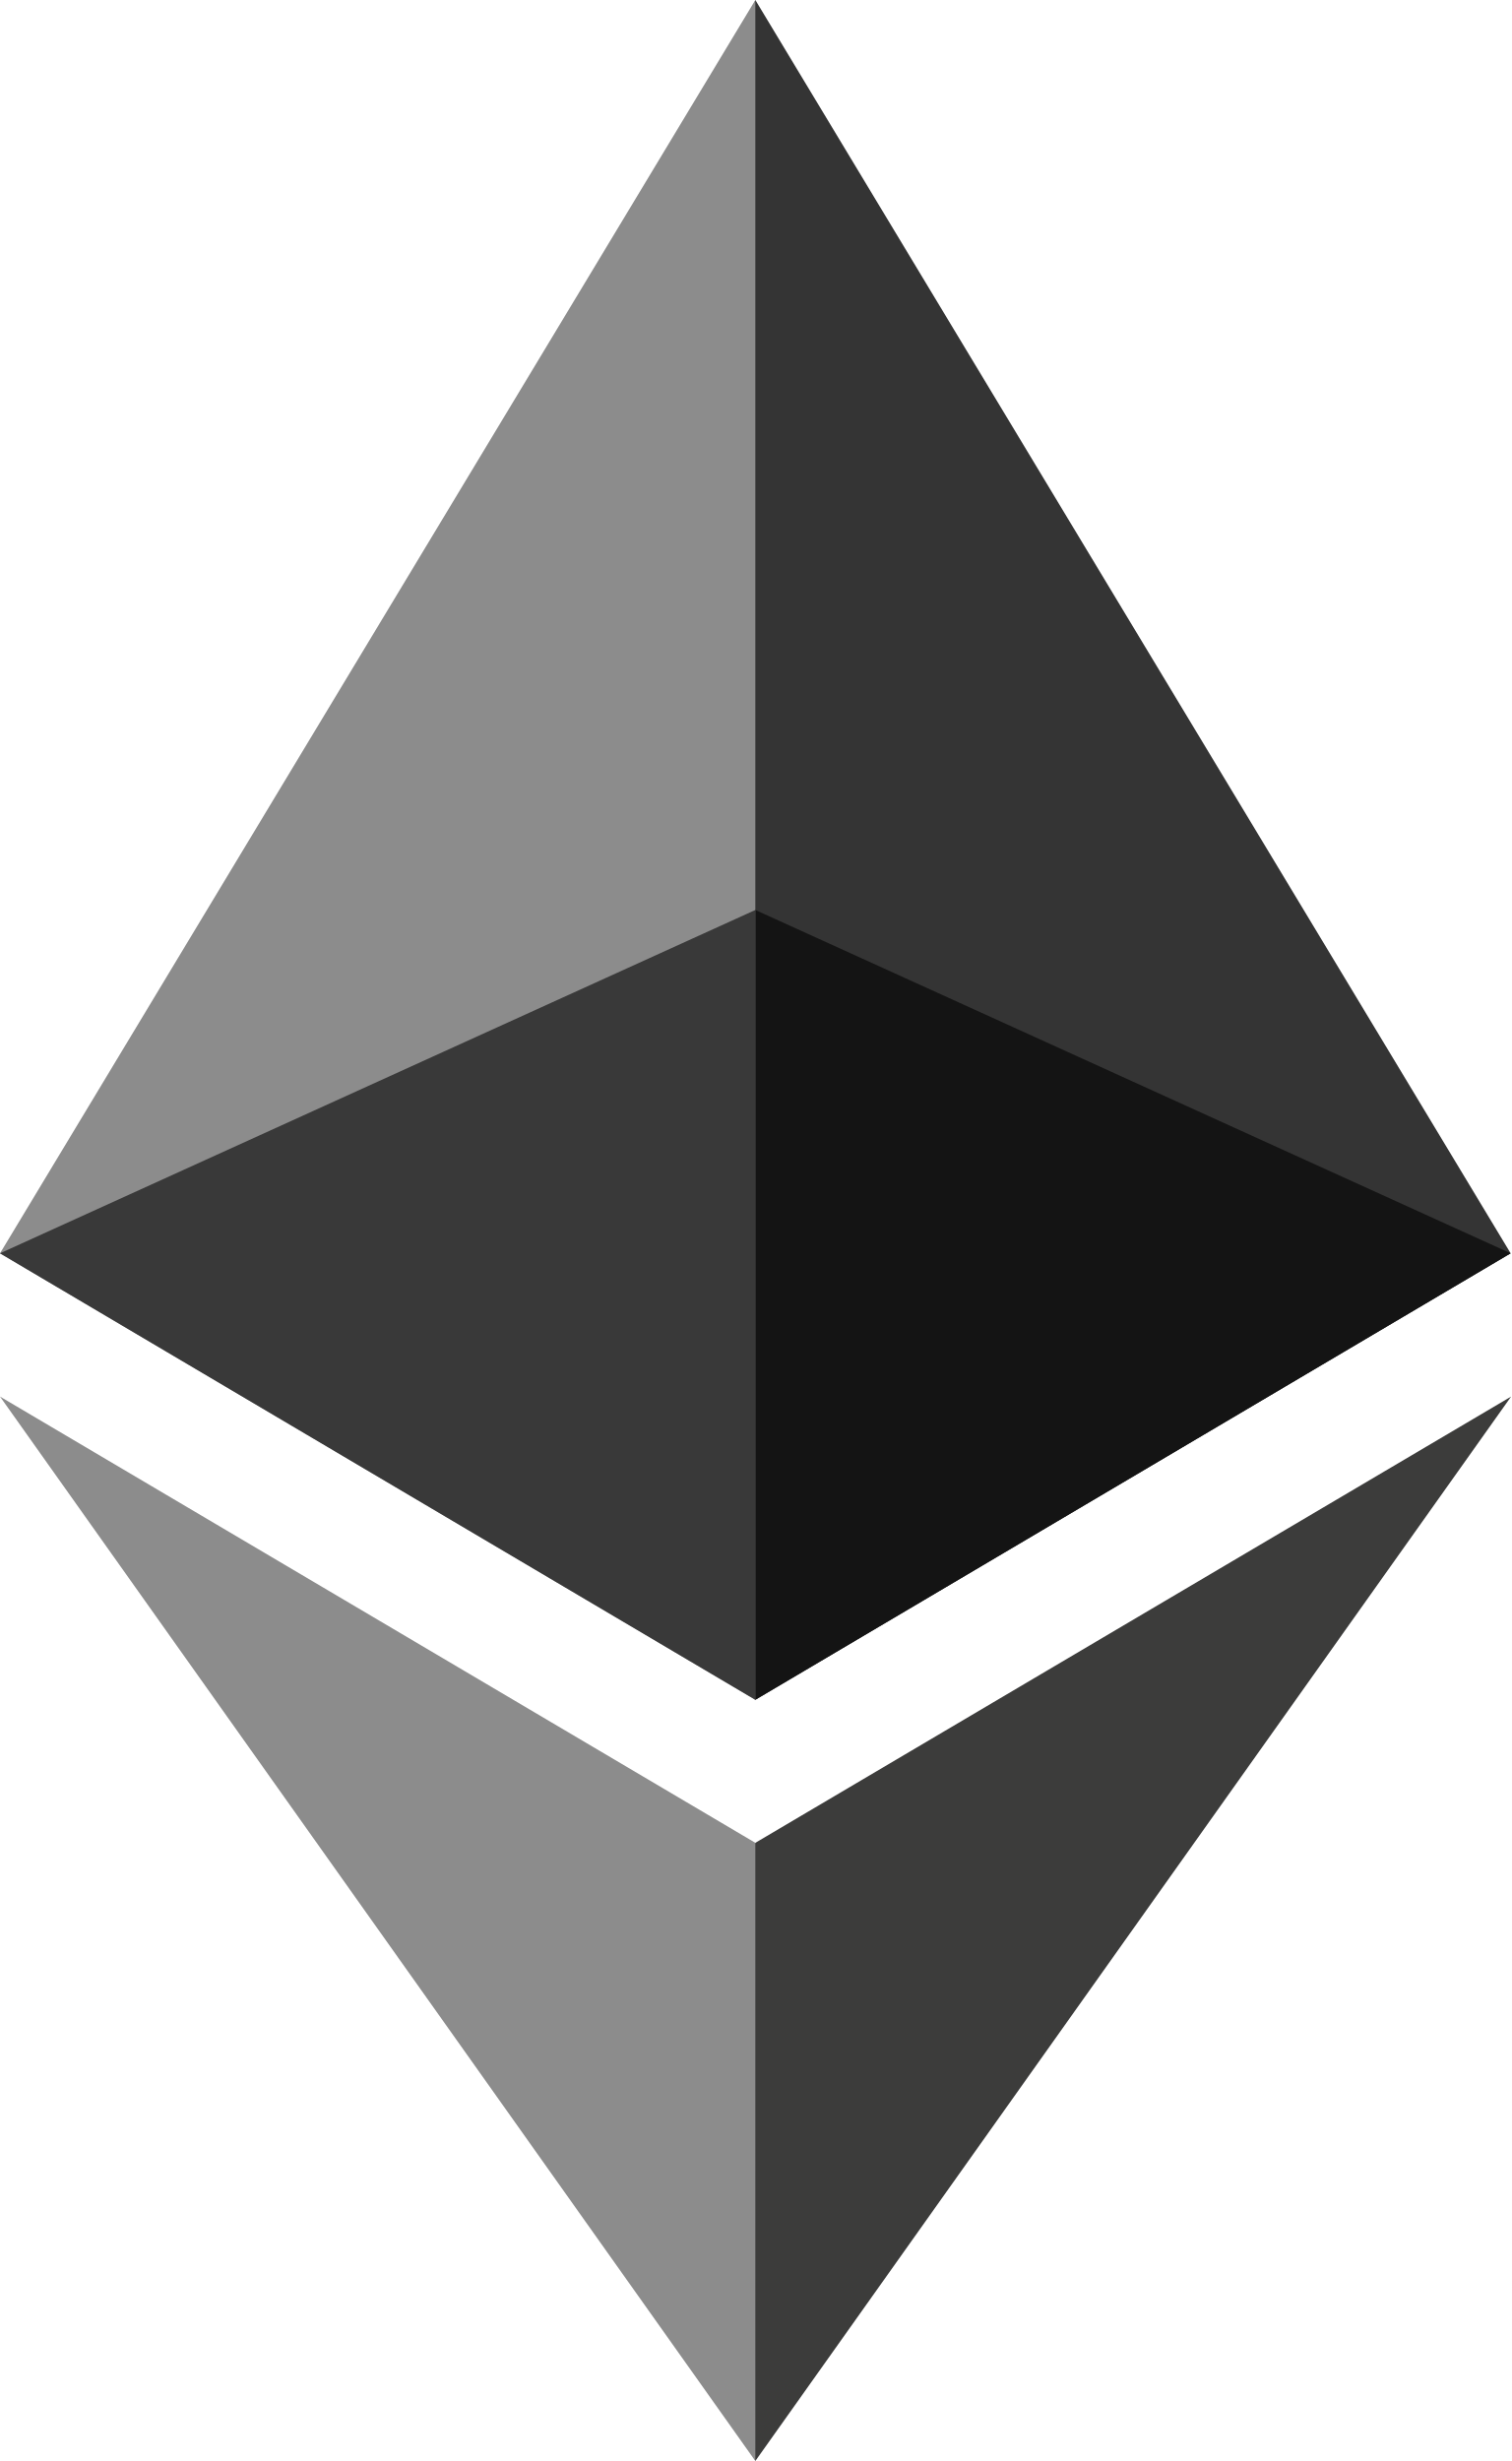
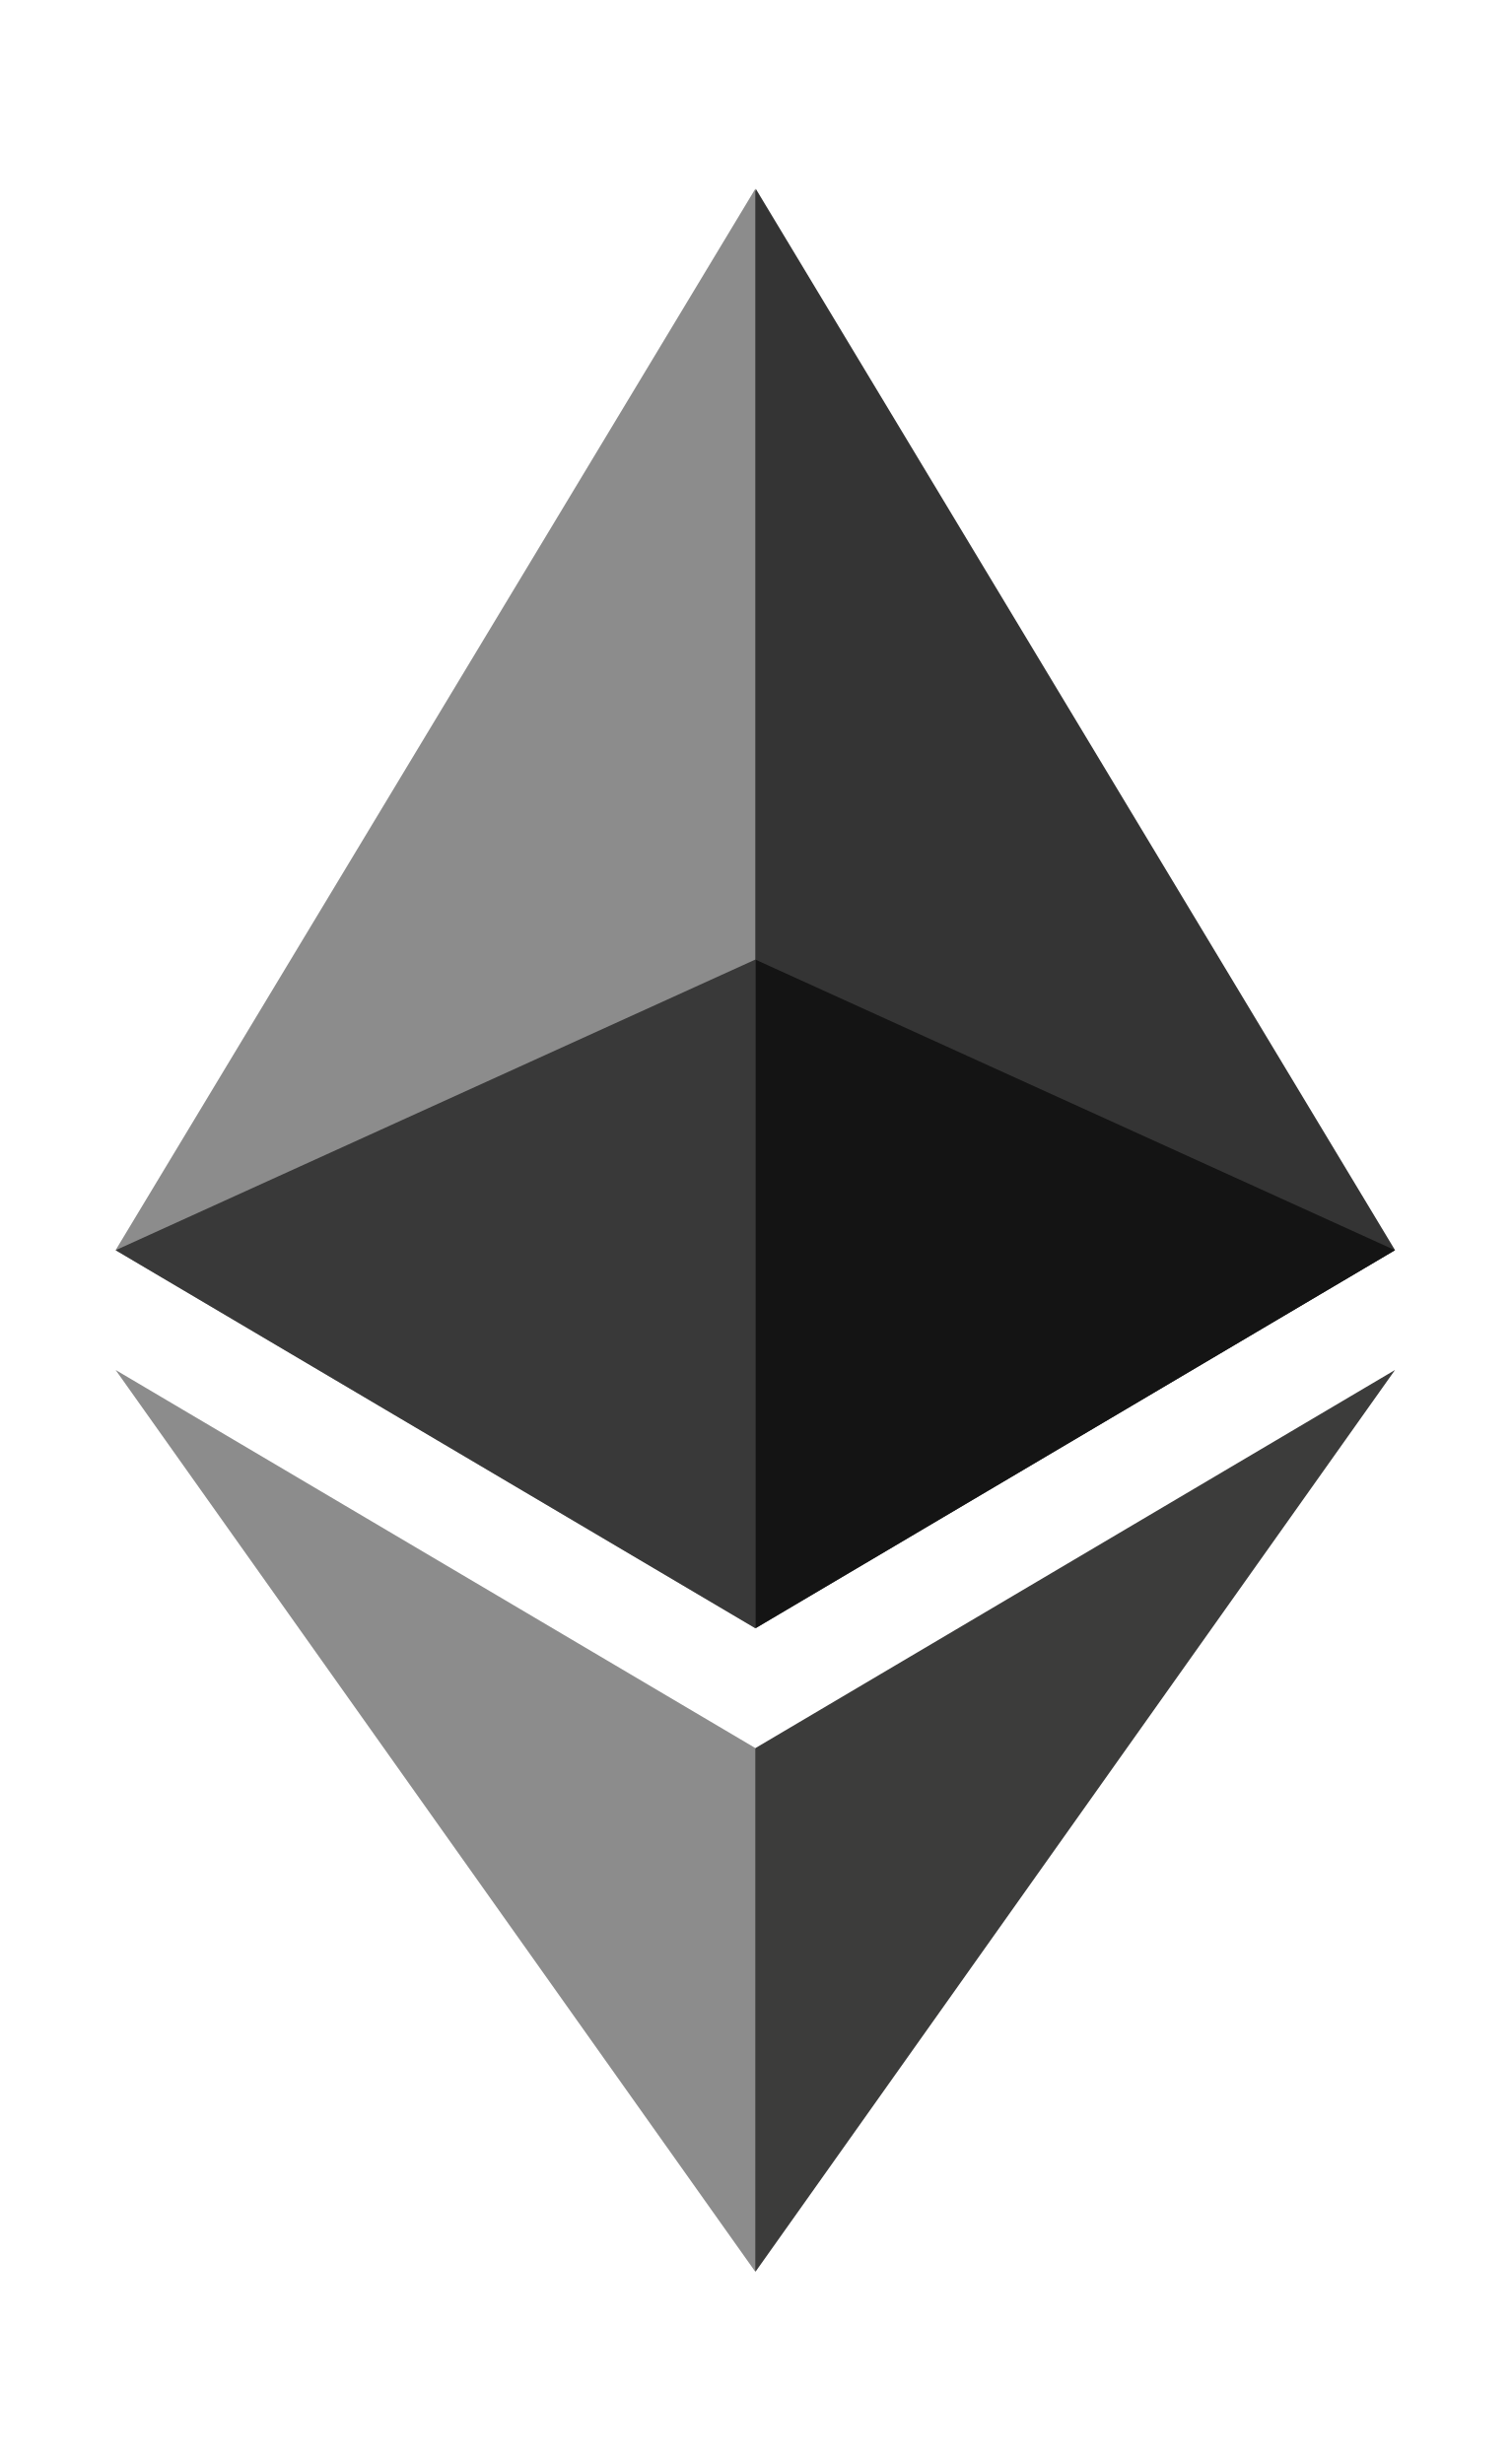
- <svg xmlns="http://www.w3.org/2000/svg" shape-rendering="geometricPrecision" image-rendering="optimizeQuality" fill-rule="nonzero" viewBox="0 0 784.37 1277.39">
-   <path fill="#343434" d="M392.07 0l-8.57 29.11v844.63l8.57 8.55 392.06-231.75z" />
-   <path fill="#8c8c8c" d="M392.07 0L0 650.54l392.07 231.75V472.33z" />
-   <path fill="#3c3c3b" d="M392.07 956.52l-4.83 5.89v300.87l4.83 14.1 392.3-552.49z" />
-   <path fill="#8c8c8c" d="M392.07 1277.38V956.52L0 724.89z" />
-   <path fill="#141414" d="M392.07 882.29l392.06-231.75-392.06-178.21z" />
-   <path fill="#393939" d="M0 650.54l392.07 231.75V472.33z" />
+ <svg xmlns="http://www.w3.org/2000/svg" width="92" height="150" viewBox="0 0 92 150" fill="none">
+   <path d="M46.008 11.496L45.157 14.387V98.269L46.008 99.118L84.919 76.103L46.008 11.496Z" fill="#343434" />
+   <path d="M45.978 11.496L7.038 76.103L45.978 99.118V58.404V11.496Z" fill="#8C8C8C" />
+   <path d="M45.989 106.415L45.509 107.001V136.895L45.989 138.296L84.919 83.4L45.989 106.415Z" fill="#3C3C3B" />
+   <path d="M45.978 138.296V106.415L7.038 83.4L45.978 138.296Z" fill="#8C8C8C" />
+   <path d="M45.978 99.119L84.919 76.109L45.978 58.416V99.119Z" fill="#141414" />
+   <path d="M7.038 76.109L45.978 99.119V58.416L7.038 76.109Z" fill="#393939" />
</svg>
